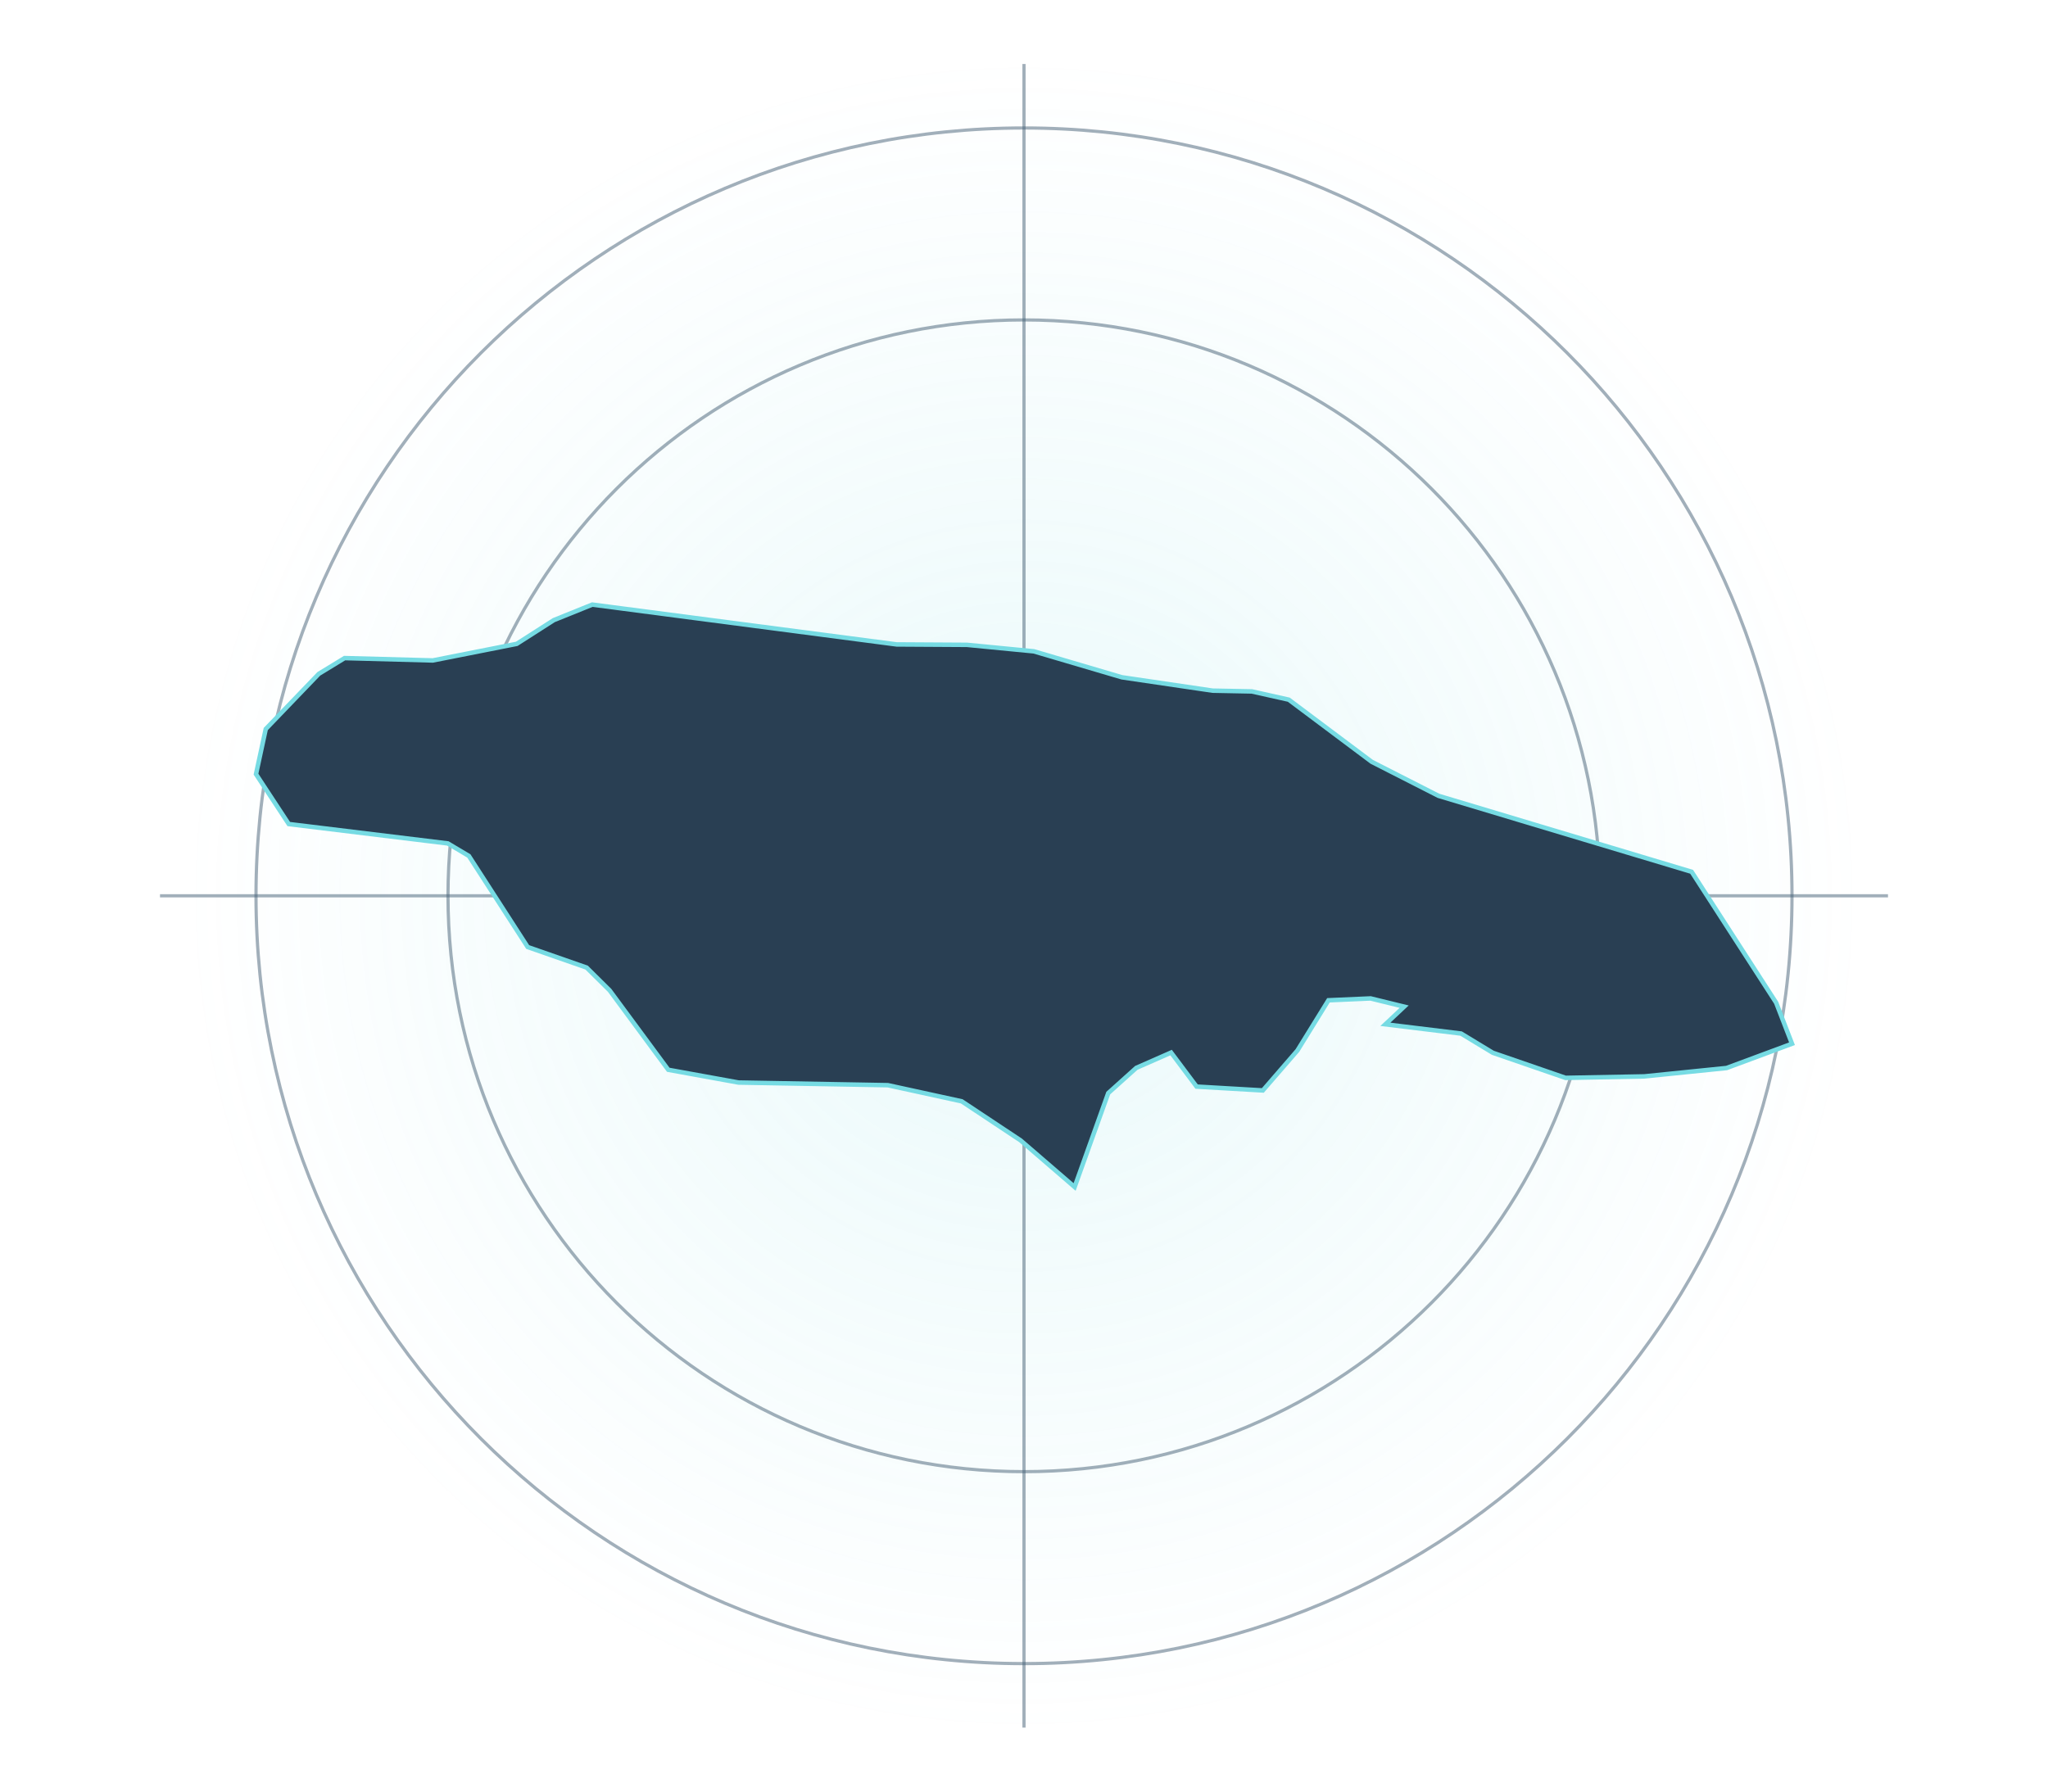
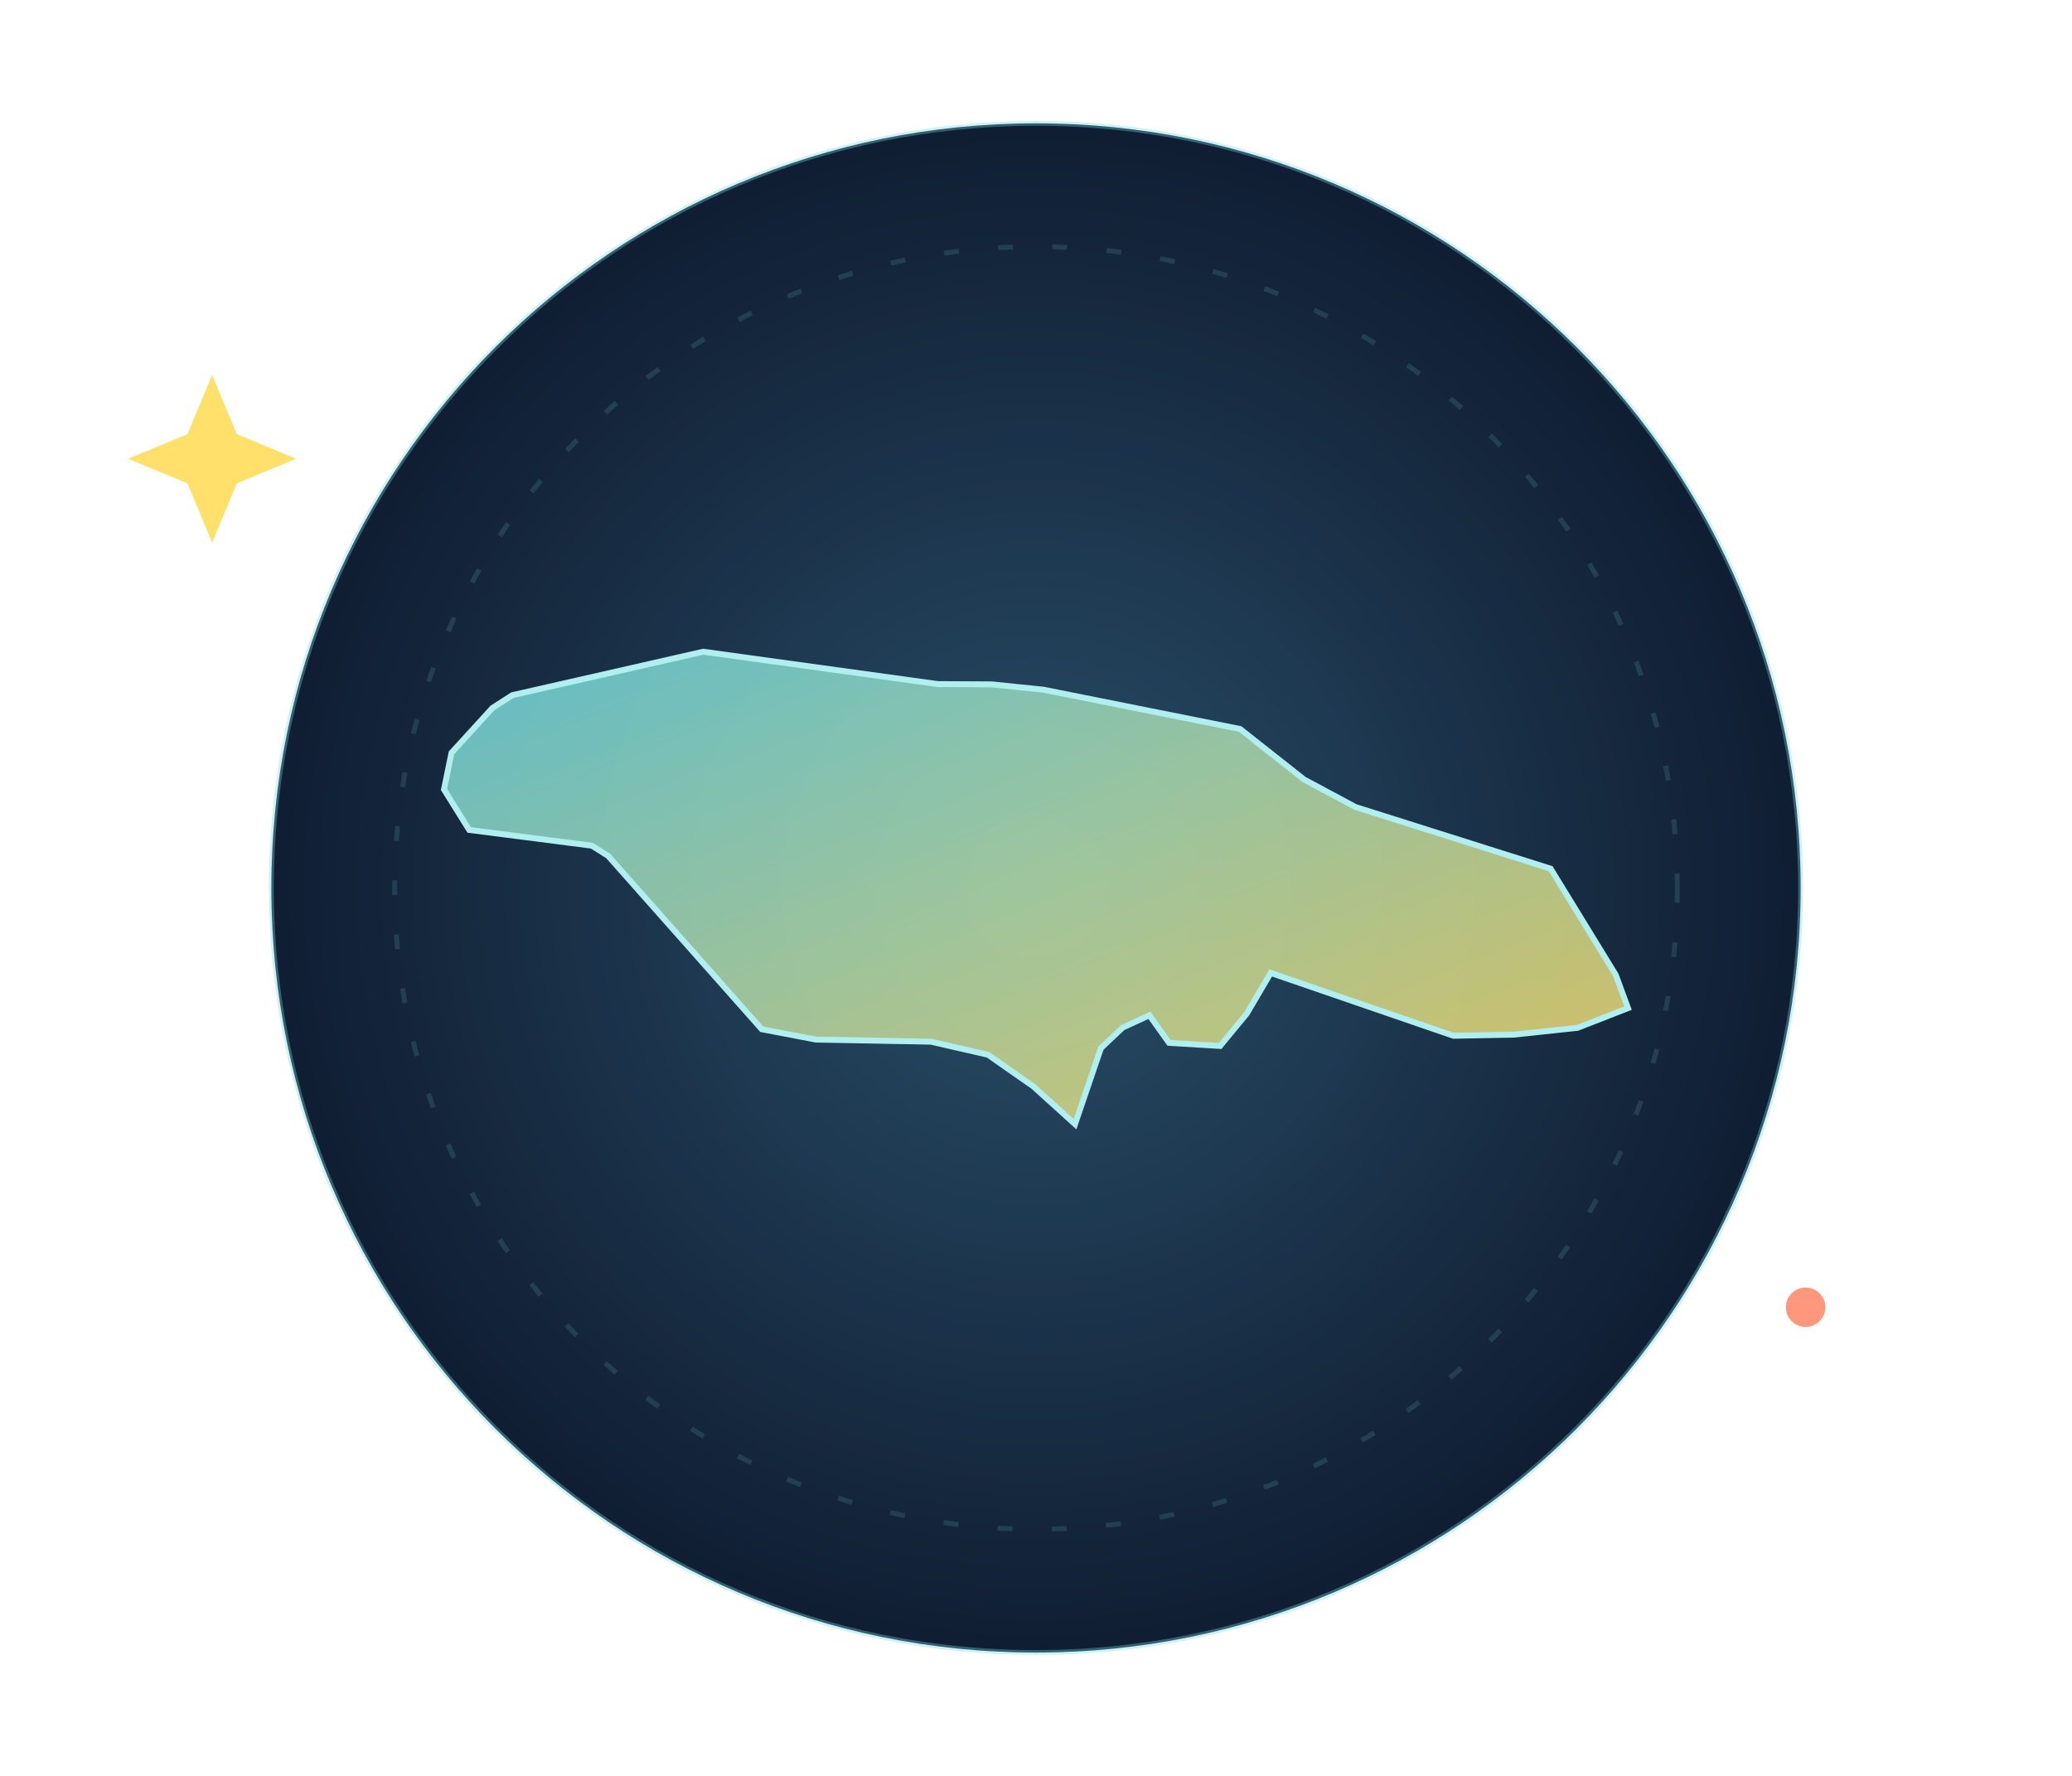
- <svg xmlns="http://www.w3.org/2000/svg" viewBox="0 0 640 560">
+ <svg xmlns="http://www.w3.org/2000/svg" viewBox="0 0 420 360">
  <defs>
-     <radialGradient id="glow">
-       <stop stop-color="#76dbe3" stop-opacity=".16" />
-       <stop offset="1" stop-color="#76dbe3" stop-opacity="0" />
+     <radialGradient id="night">
+       <stop stop-color="#294f69" />
+       <stop offset="1" stop-color="#101e33" />
    </radialGradient>
+     <linearGradient id="land" x2="1" y2="1">
+       <stop stop-color="#70dbe4" />
+       <stop offset="1" stop-color="#ffe06a" />
+     </linearGradient>
  </defs>
-   <circle cx="320" cy="280" r="260" fill="url(#glow)" />
-   <g fill="none" stroke="#456177" stroke-opacity=".5">
-     <circle cx="320" cy="280" r="240" />
-     <circle cx="320" cy="280" r="180" />
-     <path d="M50,280H590M320,20V540" />
-   </g>
-   <g fill="#293f53" fill-rule="evenodd" stroke="#76dbe3" stroke-width="1.4">
-     <path d="M323.08,203.59L350.58,211.70L378.94,215.88L391.20,216.12L402.74,218.70L428.66,238.12L449.52,248.75L528.64,272.50L555.05,313.43L560.00,326.24L539.55,333.83L513.83,336.45L489.24,336.91L466.51,329.07L456.59,323.06L432.93,320.17L438.80,314.65L428.31,312.08L415.14,312.66L405.44,328.36L394.64,340.84L373.94,339.64L365.97,329.00L355.10,333.78L346.33,341.67L335.82,371.02L318.93,356.45L300.54,344.24L277.45,339.20L230.80,338.37L208.83,334.38L190.51,309.56L183.32,302.44L164.90,296.01L146.52,267.54L139.95,263.63L90.24,257.57L80.00,241.98L83.05,227.87L99.63,210.62L107.69,205.70L135.24,206.44L161.48,201.25L173.05,193.84L185.09,188.98L280.21,201.43L302.16,201.56L323.08,203.59Z" />
-   </g>
+   <circle cx="210" cy="180" r="155" fill="url(#night)" />
+   <circle cx="210" cy="180" r="155" fill="none" stroke="#76dbe3" stroke-opacity=".35" />
+   <circle cx="210" cy="180" r="130" fill="none" stroke="#76dbe3" stroke-opacity=".15" stroke-dasharray="3 8" />
+   <path d="M211.539,139.819L251.372,147.781L264.326,158.008L274.766,163.601L314.317,176.099L327.52,197.634L330,204.365L319.774,208.358L306.921,209.732L294.621,209.969L257.573,197.231L252.725,205.479L247.324,212.03L236.974,211.403L232.983,205.811L227.549,208.323L223.163,212.469L217.909,227.884L209.464,220.237L200.276,213.819L188.719,211.166L165.392,210.739L154.411,208.642L123.26,173.5L119.979,171.435L95.119,168.243L90,160.039L91.522,152.604L99.82,143.515L103.845,140.925L142.55,132.116L190.106,138.678L201.088,138.738Z" fill="url(#land)" fill-opacity=".83" stroke="#b0eef0" stroke-width="1.2" />
+   <path d="M43 76l5 12 12 5-12 5-5 12-5-12-12-5 12-5z" fill="#ffe06a" />
+   <circle cx="366" cy="265" r="4" fill="#ff977d" />
</svg>
